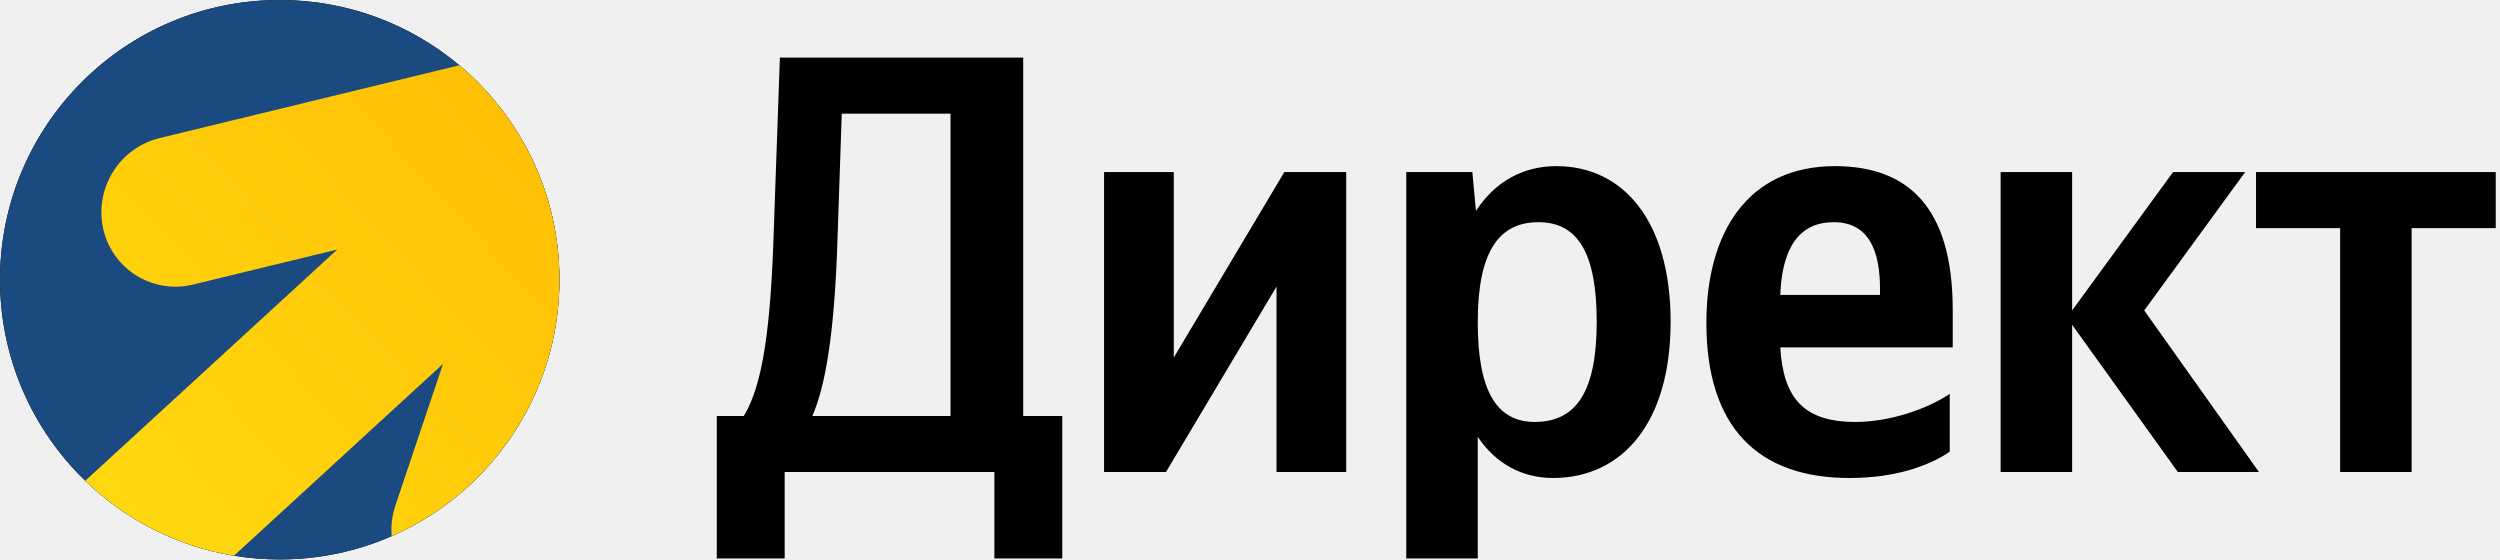
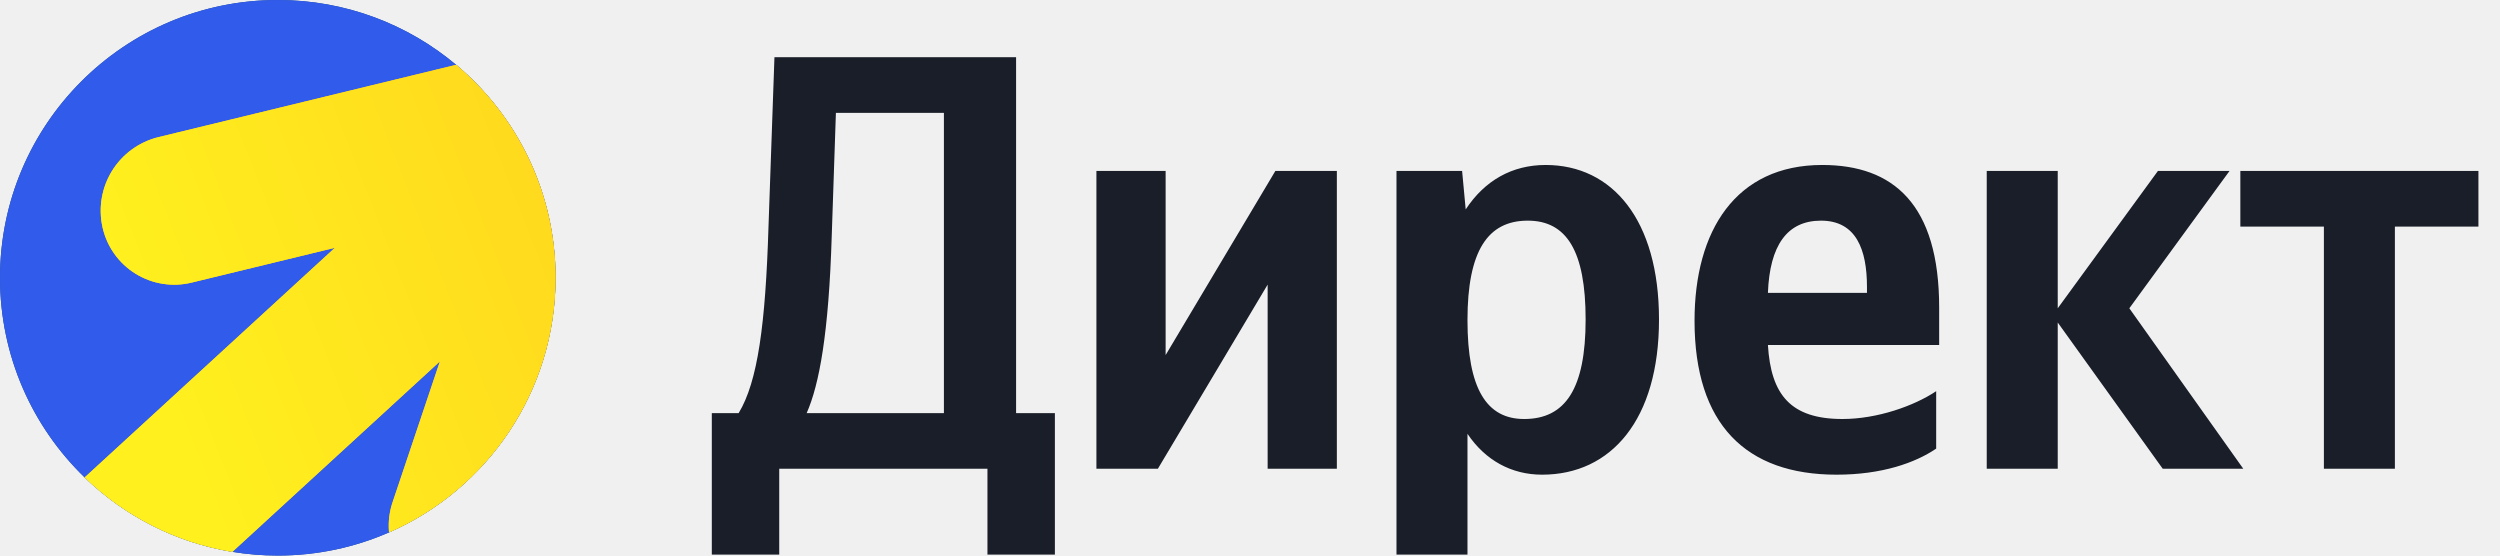
- <svg xmlns="http://www.w3.org/2000/svg" width="143" height="32" viewBox="0 0 143 32" fill="none">
-   <path d="M44.883 31.945V27H56.878V31.945H60.761V23.794H58.527V3.296H44.609L44.265 13.05C44.093 18.678 43.646 21.986 42.547 23.794H41V31.945H44.883ZM47.908 13.596L48.148 6.502H54.369V23.794H46.464C47.186 22.157 47.736 19.224 47.908 13.596ZM63.153 9.844V27H66.693L73.017 16.393V27H77.003V9.844H73.463L67.14 20.451V9.844H63.153ZM84.218 9.844H80.438V31.945H84.527V24.988C85.558 26.523 87.07 27.341 88.823 27.341C92.81 27.341 95.559 24.169 95.559 18.405C95.559 12.675 92.879 9.503 89.029 9.503C87.105 9.503 85.524 10.39 84.424 12.061L84.218 9.844ZM87.792 24.135C85.627 24.135 84.527 22.395 84.527 18.439C84.527 14.449 85.696 12.709 87.998 12.709C90.232 12.709 91.332 14.449 91.332 18.405C91.332 22.395 90.163 24.135 87.792 24.135ZM111.524 25.84V22.532C110.252 23.385 108.122 24.135 106.128 24.135C103.138 24.135 102.004 22.737 101.832 19.872H111.696V17.723C111.696 11.754 109.049 9.503 104.96 9.503C99.977 9.503 97.605 13.289 97.605 18.473C97.605 24.442 100.561 27.341 105.785 27.341C108.397 27.341 110.321 26.659 111.524 25.84ZM104.891 12.709C106.919 12.709 107.537 14.38 107.537 16.529V16.87H101.832C101.935 14.142 102.932 12.709 104.891 12.709ZM124.574 27H129.214L122.65 17.757L128.423 9.844H124.299L118.526 17.757V9.844H114.436V27H118.526V18.576L124.574 27ZM142.757 13.05V9.844H129.044V13.05H133.856V27H137.945V13.05H142.757Z" fill="black" />
-   <path d="M0 16C0 7.164 7.164 0 16 0C19.91 0 23.493 1.403 26.273 3.733C29.774 6.668 32 11.074 32 16C32 22.558 28.055 28.194 22.408 30.665C20.446 31.524 18.279 32 16 32C15.109 32 14.235 31.927 13.383 31.787C10.105 31.248 7.162 29.712 4.876 27.5C1.869 24.591 0 20.514 0 16Z" fill="black" />
-   <path d="M0 16C0 7.164 7.164 0 16 0C19.91 0 23.493 1.403 26.273 3.733C29.774 6.668 32 11.074 32 16C32 22.558 28.055 28.194 22.408 30.665C20.446 31.524 18.279 32 16 32C15.109 32 14.235 31.927 13.383 31.787C10.105 31.248 7.162 29.712 4.876 27.5C1.869 24.591 0 20.514 0 16Z" fill="#1A4A7F" />
-   <path fill-rule="evenodd" clip-rule="evenodd" d="M22.408 30.665C28.055 28.194 32 22.558 32 16C32 11.074 29.774 6.668 26.273 3.733L9.122 7.901C8.012 8.174 7.053 8.872 6.452 9.845C5.851 10.818 5.655 11.987 5.908 13.103C6.032 13.651 6.264 14.169 6.591 14.626C6.917 15.084 7.332 15.471 7.81 15.767C8.288 16.062 8.82 16.259 9.375 16.347C9.93 16.434 10.497 16.41 11.043 16.276L19.291 14.272L4.876 27.5C7.162 29.712 10.105 31.248 13.383 31.787L25.34 20.814L22.614 28.924C22.434 29.456 22.361 30.019 22.401 30.579C22.403 30.608 22.405 30.637 22.408 30.665Z" fill="url(#paint0_linear_1656_4984)" />
+ <svg xmlns="http://www.w3.org/2000/svg" width="108" height="24" viewBox="0 0 108 24" fill="none">
+   <g clip-path="url(#clip0_377_3429)">
+     <path d="M33.663 23.959V20.25H42.658V23.959H45.571V17.846H43.895V2.472H33.456L33.199 9.788C33.07 14.008 32.735 16.49 31.91 17.846H30.75V23.959H33.663ZM35.931 10.197L36.111 4.876H40.777V17.846H34.848C35.39 16.618 35.802 14.418 35.931 10.197ZM47.365 7.383V20.25H50.02L54.762 12.295V20.25H57.752V7.383H55.097L50.355 15.339V7.383H47.365ZM63.163 7.383H60.328V23.959H63.395V18.741C64.169 19.892 65.303 20.506 66.617 20.506C69.607 20.506 71.669 18.127 71.669 13.804C71.669 9.506 69.659 7.127 66.772 7.127C65.329 7.127 64.143 7.792 63.318 9.046L63.163 7.383ZM65.844 18.101C64.22 18.101 63.395 16.797 63.395 13.829C63.395 10.836 64.272 9.532 65.999 9.532C67.674 9.532 68.499 10.836 68.499 13.804C68.499 16.797 67.623 18.101 65.844 18.101ZM83.643 19.38V16.899C82.689 17.538 81.091 18.101 79.596 18.101C77.353 18.101 76.503 17.052 76.374 14.904H83.772V13.292C83.772 8.816 81.787 7.127 78.72 7.127C74.982 7.127 73.204 9.967 73.204 13.855C73.204 18.331 75.421 20.506 79.339 20.506C81.298 20.506 82.741 19.994 83.643 19.38ZM78.668 9.532C80.189 9.532 80.653 10.785 80.653 12.397V12.653H76.374C76.451 10.606 77.199 9.532 78.668 9.532ZM93.43 20.25H96.91L91.987 13.318L96.317 7.383H93.224L88.894 13.318V7.383H85.827V20.25H88.894V13.932L93.43 20.25ZM107.068 9.788V7.383H96.783V9.788H100.392V20.25H103.459V9.788H107.068Z" fill="#191E28" />
+     <path d="M0 12C0 5.373 5.373 0 12 0C14.933 0 17.62 1.052 19.704 2.8C22.33 5.001 24 8.306 24 12C24 16.918 21.041 21.146 16.806 22.999C15.335 23.643 13.709 24 12 24C11.332 24 10.676 23.945 10.037 23.84C7.579 23.436 5.371 22.284 3.657 20.625C1.402 18.444 0 15.385 0 12Z" fill="#1A4A7F" />
+     <path d="M0 12C0 5.373 5.373 0 12 0C14.933 0 17.62 1.052 19.704 2.8C22.33 5.001 24 8.306 24 12C24 16.918 21.041 21.146 16.806 22.999C15.335 23.643 13.709 24 12 24C11.332 24 10.676 23.945 10.037 23.84C7.579 23.436 5.371 22.284 3.657 20.625C1.402 18.444 0 15.385 0 12Z" fill="#315BEA" />
+     <path fill-rule="evenodd" clip-rule="evenodd" d="M16.806 22.999C21.041 21.146 24 16.918 24 12C24 8.306 22.33 5.001 19.704 2.8L6.842 5.925C6.009 6.13 5.29 6.654 4.839 7.383C4.388 8.113 4.242 8.991 4.431 9.827C4.524 10.238 4.698 10.627 4.943 10.97C5.188 11.313 5.499 11.604 5.857 11.825C6.216 12.047 6.615 12.195 7.031 12.26C7.448 12.326 7.873 12.308 8.282 12.207L14.468 10.704L3.657 20.625C5.371 22.284 7.579 23.436 10.037 23.84L19.005 15.61L16.961 21.693C16.826 22.092 16.771 22.514 16.801 22.934C16.802 22.956 16.804 22.977 16.806 22.999Z" fill="url(#paint0_linear_377_3429)" />
+     <path fill-rule="evenodd" clip-rule="evenodd" d="M16.806 22.999C21.041 21.146 24 16.918 24 12C24 8.306 22.33 5.001 19.704 2.8L6.842 5.925C6.009 6.13 5.29 6.654 4.839 7.383C4.388 8.113 4.242 8.991 4.431 9.827C4.524 10.238 4.698 10.627 4.943 10.97C5.188 11.313 5.499 11.604 5.857 11.825C6.216 12.047 6.615 12.195 7.031 12.26C7.448 12.326 7.873 12.308 8.282 12.207L14.468 10.704L3.657 20.625C5.371 22.284 7.579 23.436 10.037 23.84L19.005 15.61L16.961 21.693C16.826 22.092 16.771 22.514 16.801 22.934C16.802 22.956 16.804 22.977 16.806 22.999Z" fill="url(#paint1_linear_377_3429)" />
+   </g>
  <defs>
-     <linearGradient id="paint0_linear_1656_4984" x1="39.25" y1="2.023" x2="-15.523" y2="52.291" gradientUnits="userSpaceOnUse">
+     <linearGradient id="paint0_linear_377_3429" x1="29.438" y1="1.517" x2="-11.642" y2="39.218" gradientUnits="userSpaceOnUse">
      <stop stop-color="#FFB800" />
      <stop offset="1" stop-color="#FFF11D" />
    </linearGradient>
+     <linearGradient id="paint1_linear_377_3429" x1="6.094" y1="14.456" x2="29.538" y2="5.284" gradientUnits="userSpaceOnUse">
+       <stop stop-color="#FFF01E" />
+       <stop offset="1" stop-color="#FFD21E" />
+     </linearGradient>
+     <clipPath id="clip0_377_3429">
+       <rect width="107.25" height="24" fill="white" />
+     </clipPath>
  </defs>
</svg>
